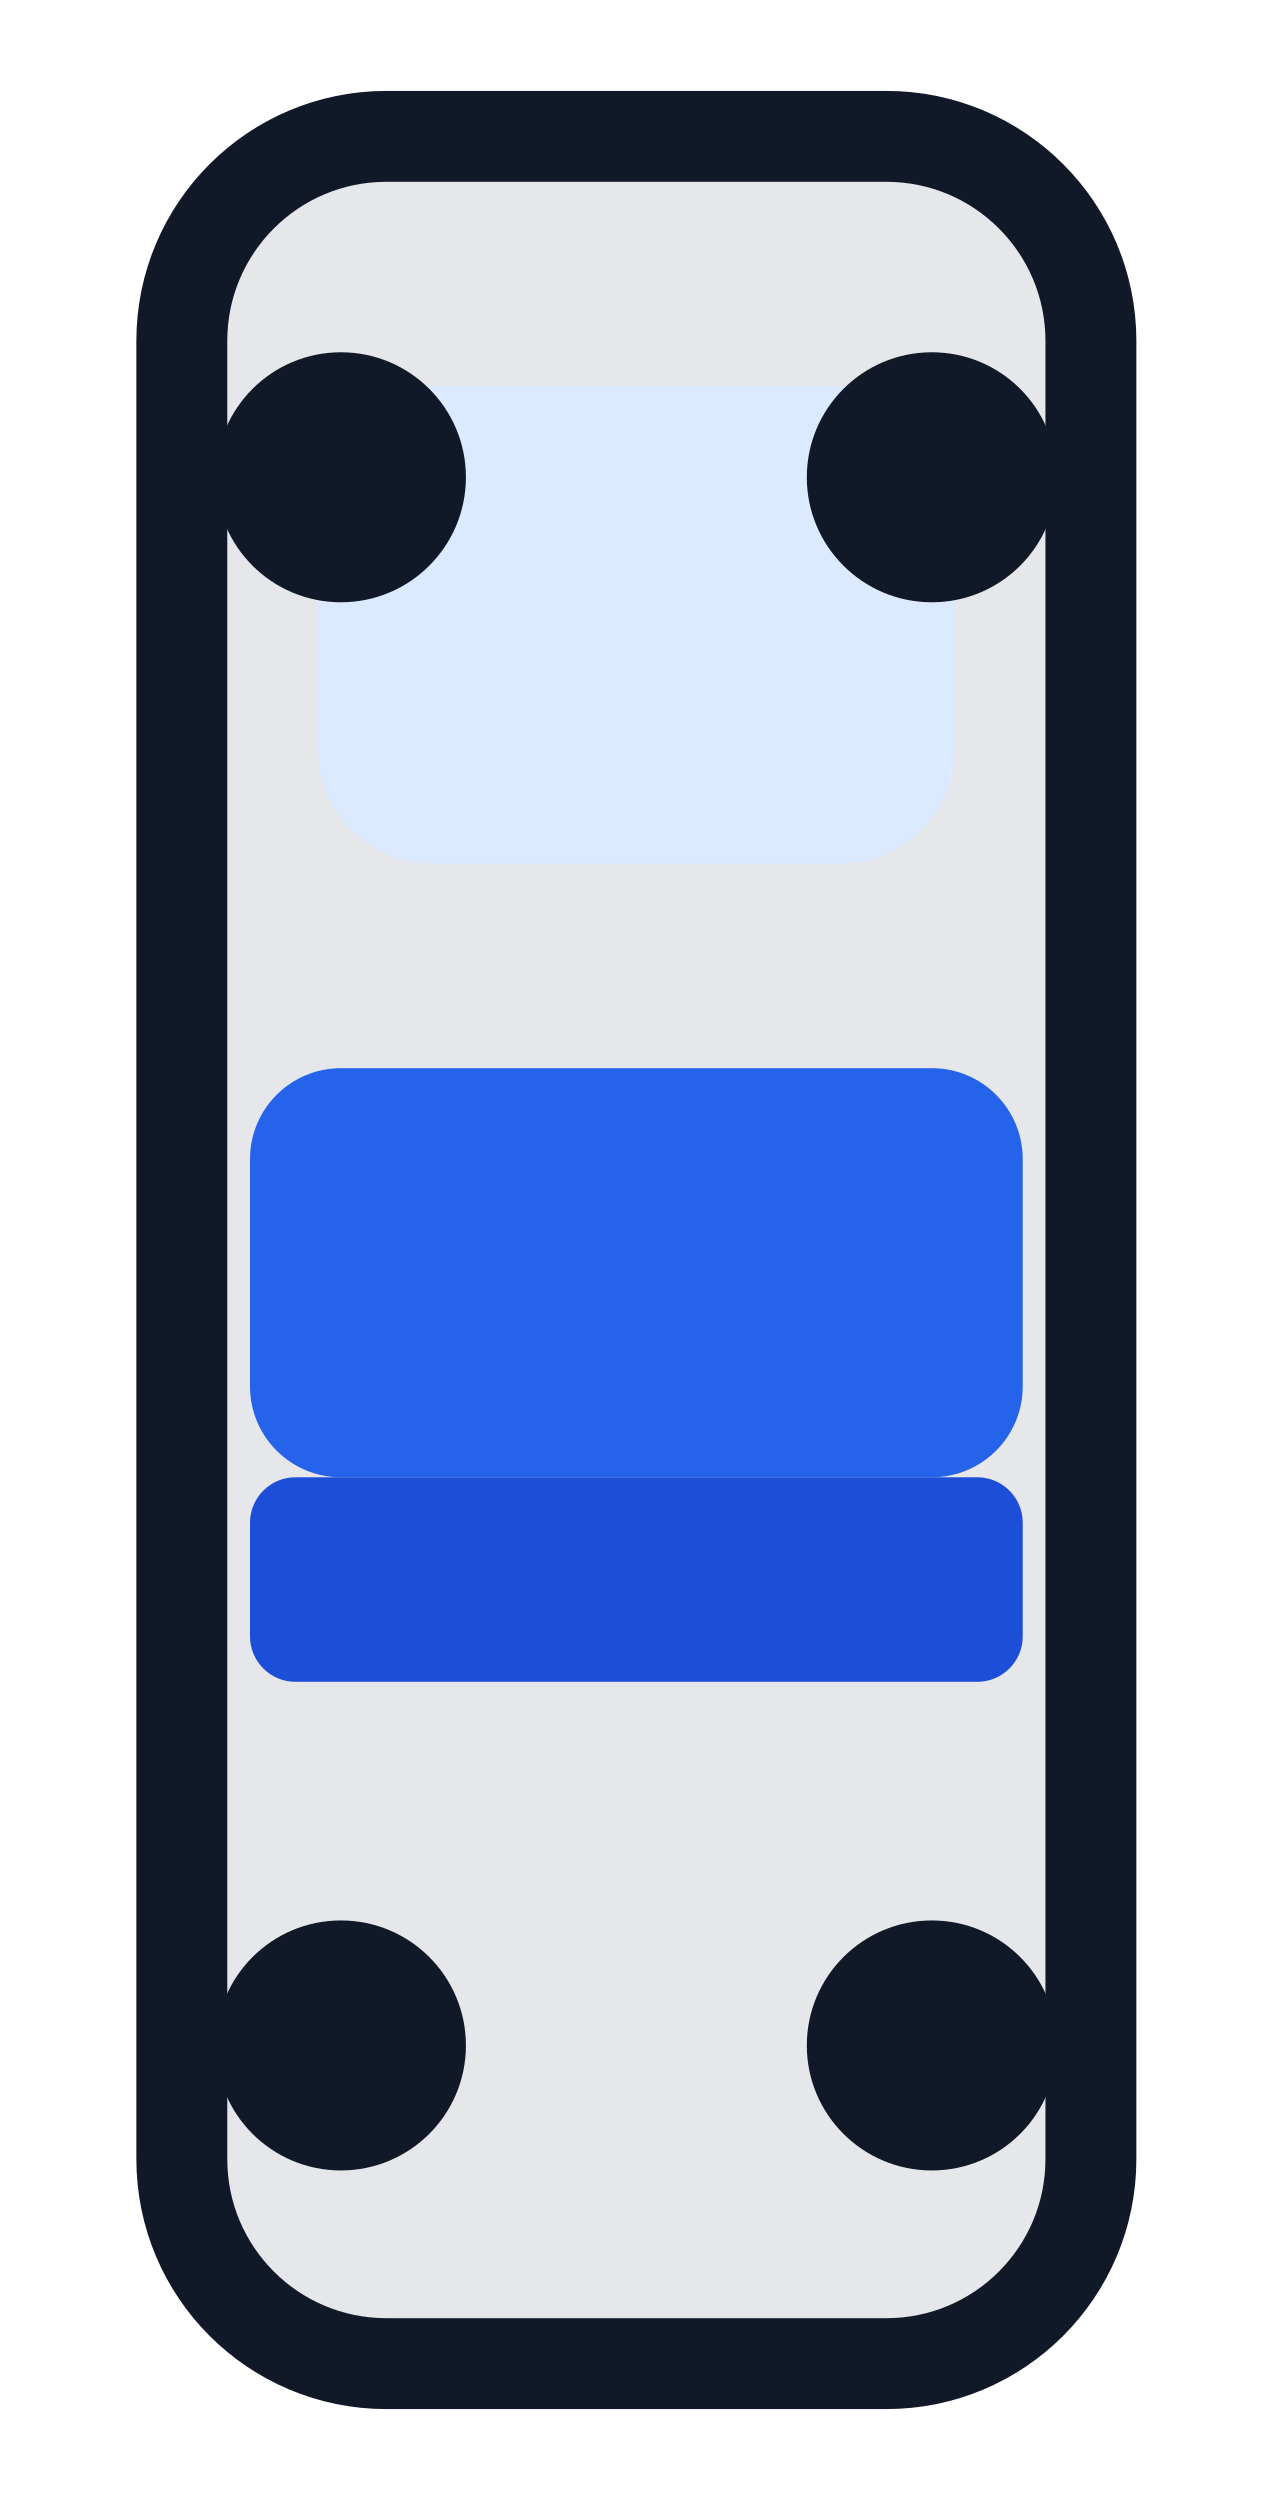
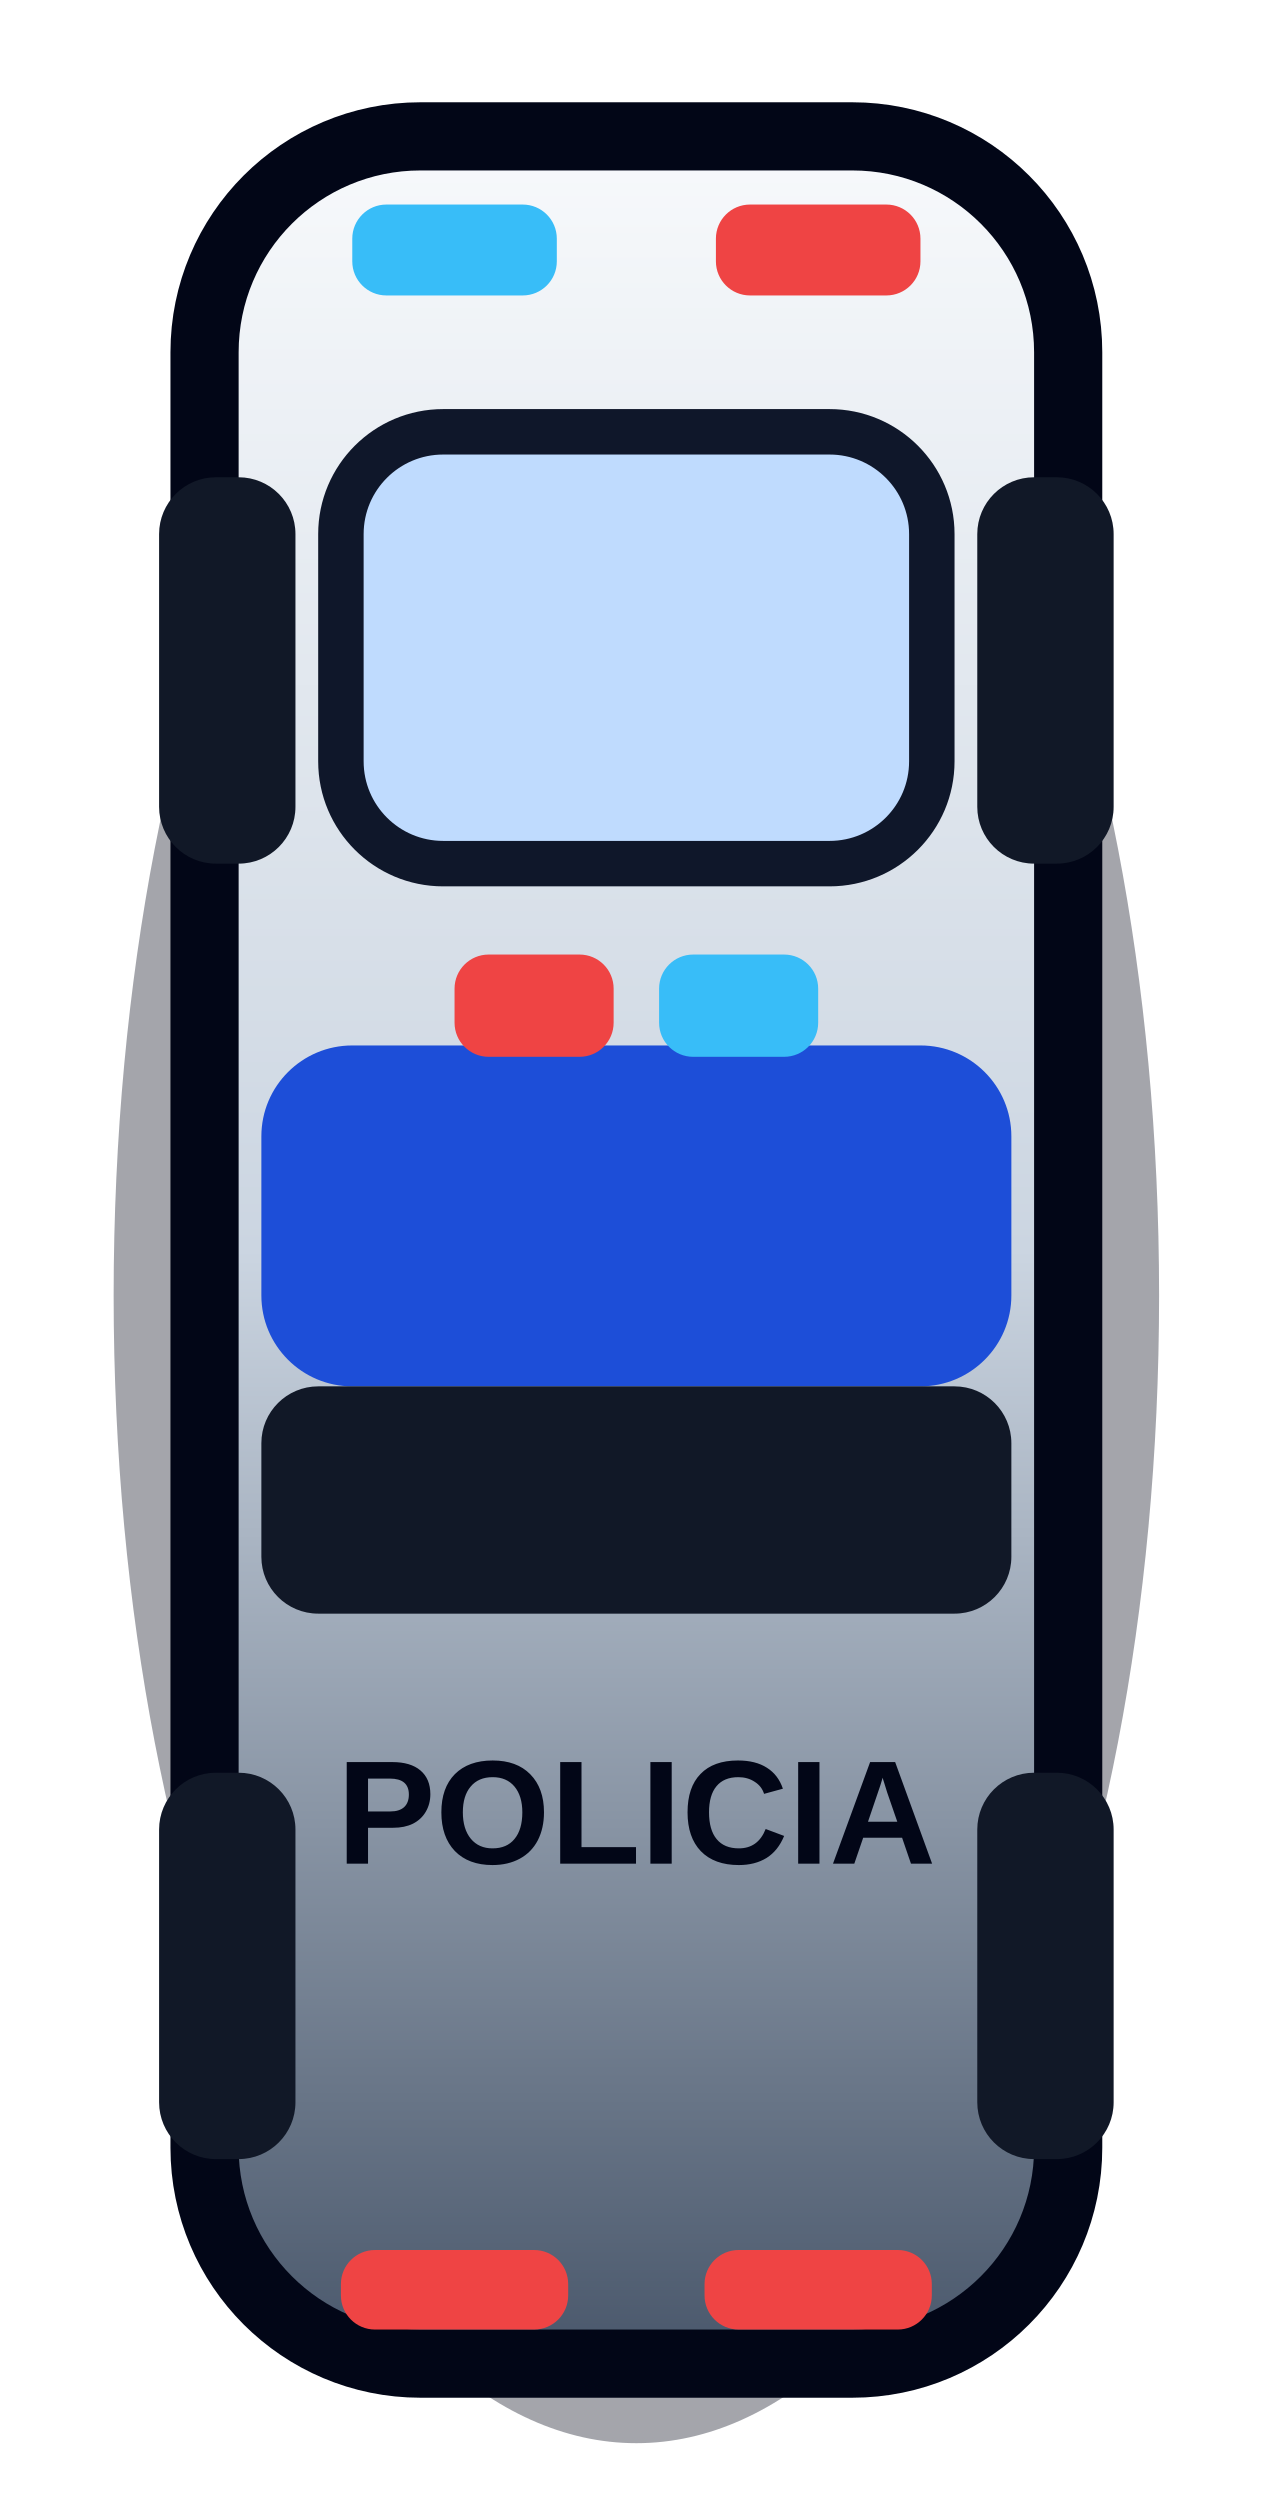
- <svg xmlns="http://www.w3.org/2000/svg" viewBox="0 0 112 220">
-   <rect x="16" y="12" width="80" height="196" rx="18" fill="#e5e7eb" stroke="#111827" stroke-width="8" />
-   <rect x="28" y="34" width="56" height="42" rx="10" fill="#dbeafe" />
-   <rect x="22" y="94" width="68" height="36" rx="8" fill="#2563eb" />
-   <rect x="22" y="130" width="68" height="18" rx="4" fill="#1d4ed8" />
-   <circle cx="30" cy="42" r="11" fill="#111827" />
-   <circle cx="82" cy="42" r="11" fill="#111827" />
-   <circle cx="30" cy="180" r="11" fill="#111827" />
-   <circle cx="82" cy="180" r="11" fill="#111827" />
+ <svg xmlns="http://www.w3.org/2000/svg" viewBox="0 0 112 220" role="img" aria-label="Patrullero top-down">
+   <defs>
+     <linearGradient id="policeBody" x1="0" x2="0" y1="0" y2="1">
+       <stop offset="0" stop-color="#f8fafc" />
+       <stop offset="0.5" stop-color="#cbd5e1" />
+       <stop offset="1" stop-color="#475569" />
+     </linearGradient>
+   </defs>
+   <ellipse cx="56" cy="114" rx="46" ry="101" fill="#020617" opacity="0.36" />
+   <rect x="18" y="12" width="76" height="196" rx="19" fill="url(#policeBody)" stroke="#020617" stroke-width="6" />
+   <rect x="30" y="38" width="52" height="38" rx="9" fill="#bfdbfe" stroke="#0f172a" stroke-width="4" />
+   <rect x="23" y="92" width="66" height="30" rx="8" fill="#1d4ed8" />
+   <rect x="23" y="122" width="66" height="20" rx="5" fill="#111827" />
+   <rect x="40" y="84" width="14" height="9" rx="3" fill="#ef4444" />
+   <rect x="58" y="84" width="14" height="9" rx="3" fill="#38bdf8" />
+   <text x="56" y="164" text-anchor="middle" font-family="Arial, sans-serif" font-size="13" font-weight="900" fill="#020617">POLICIA</text>
+   <rect x="14" y="42" width="12" height="34" rx="5" fill="#111827" />
+   <rect x="86" y="42" width="12" height="34" rx="5" fill="#111827" />
+   <rect x="14" y="156" width="12" height="34" rx="5" fill="#111827" />
+   <rect x="86" y="156" width="12" height="34" rx="5" fill="#111827" />
+   <rect x="31" y="18" width="18" height="8" rx="3" fill="#38bdf8" />
+   <rect x="63" y="18" width="18" height="8" rx="3" fill="#ef4444" />
+   <rect x="30" y="198" width="20" height="7" rx="3" fill="#ef4444" />
+   <rect x="62" y="198" width="20" height="7" rx="3" fill="#ef4444" />
</svg>
